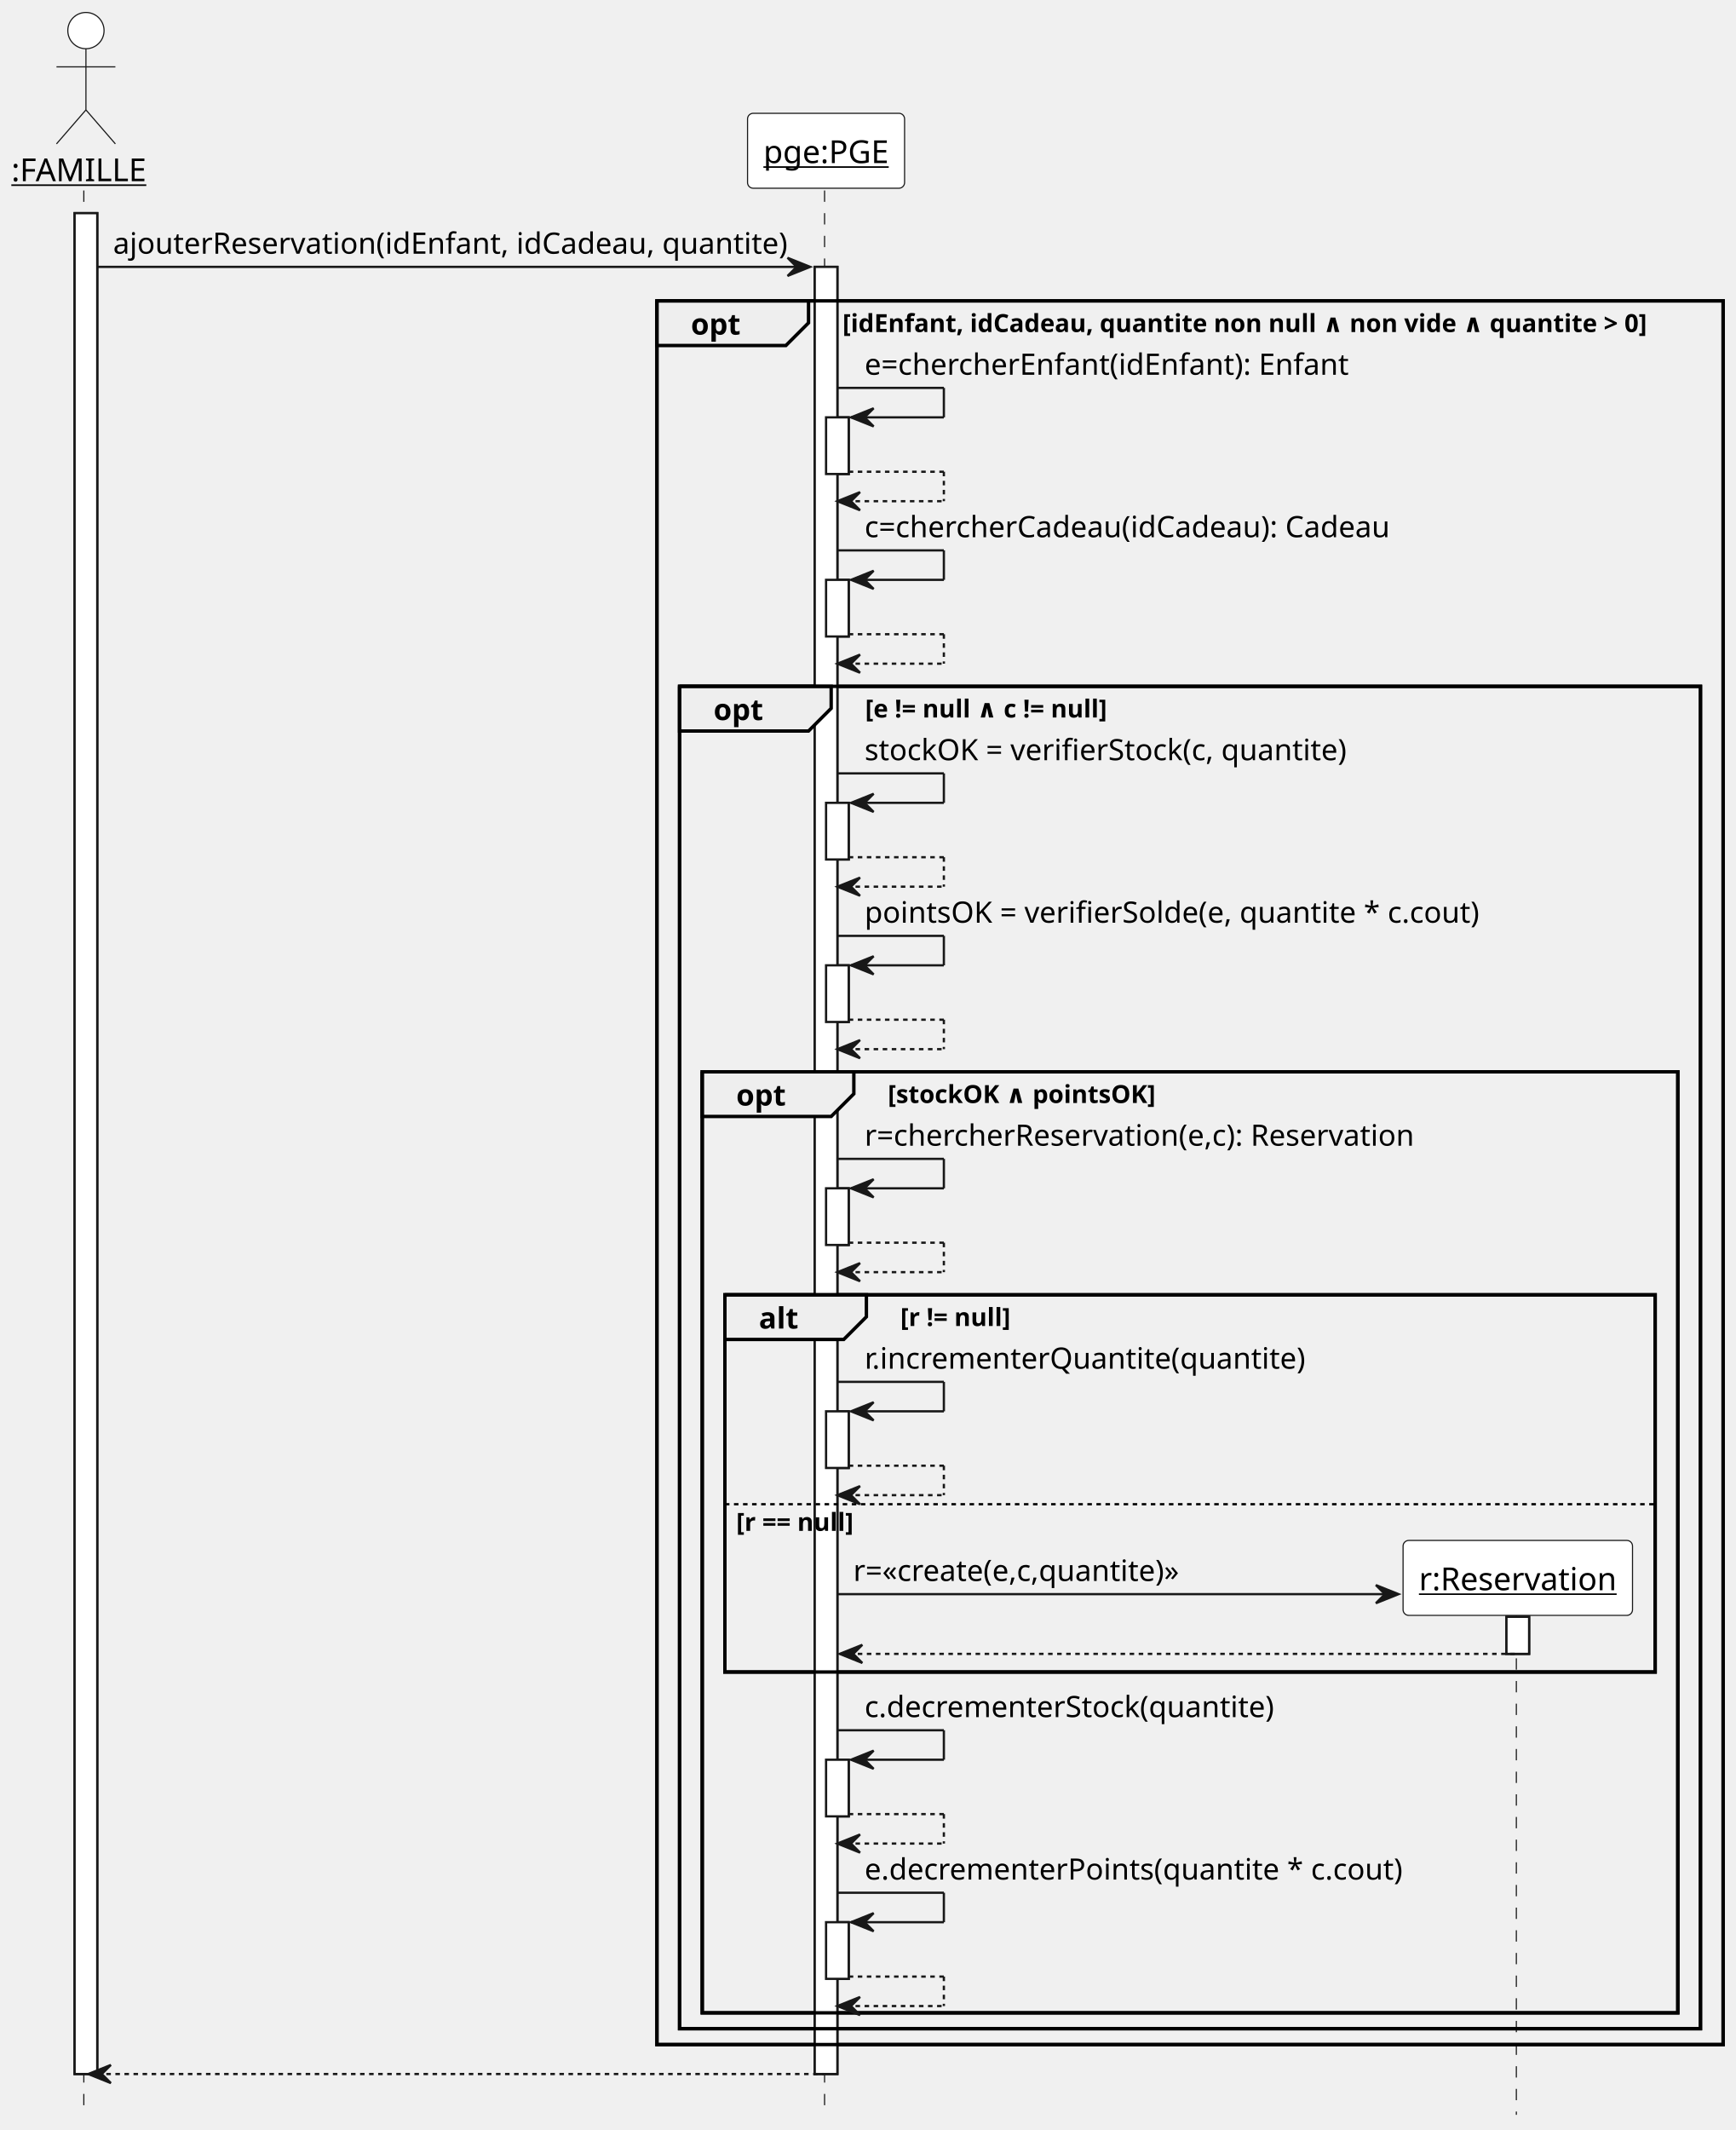
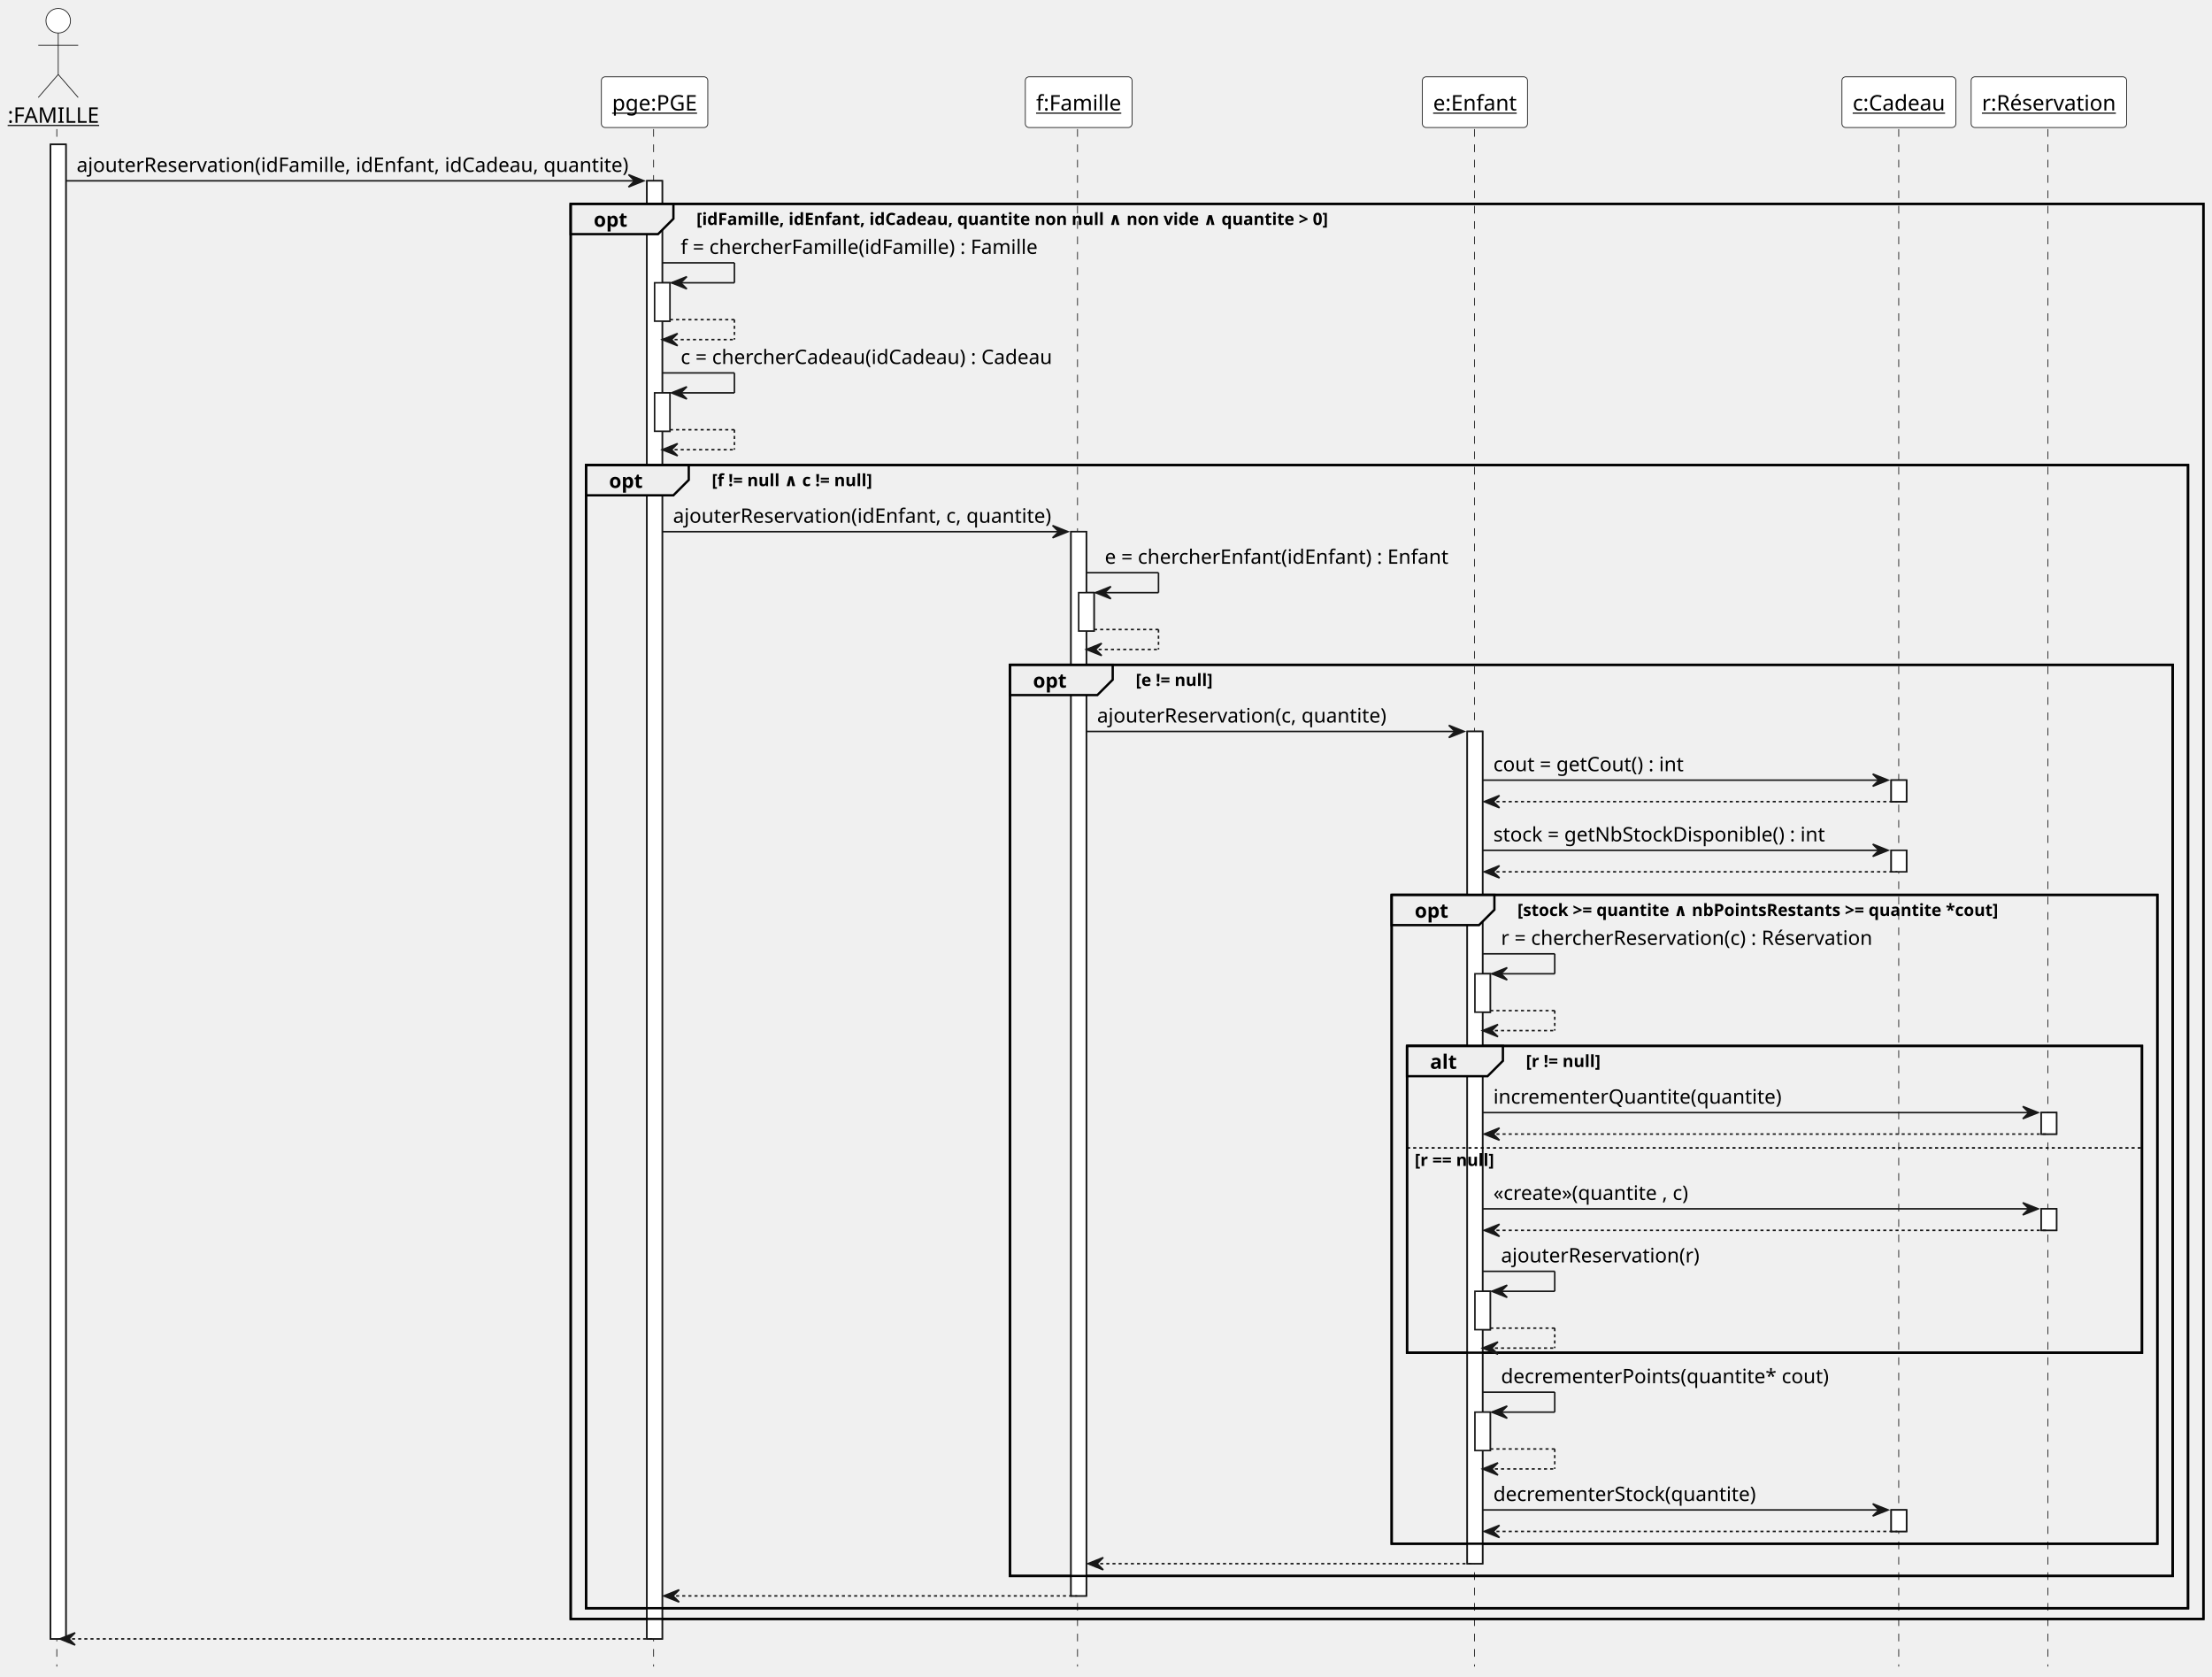
- <svg xmlns="http://www.w3.org/2000/svg" contentStyleType="text/css" data-diagram-type="SEQUENCE" height="940px" preserveAspectRatio="none" style="width:766px;height:940px;background:#FFFFFF;" version="1.1" viewBox="0 0 766 940" width="766px" zoomAndPan="magnify">
+ <svg xmlns="http://www.w3.org/2000/svg" contentStyleType="text/css" data-diagram-type="SEQUENCE" height="1092px" preserveAspectRatio="none" style="width:1441px;height:1092px;background:#FFFFFF;" version="1.1" viewBox="0 0 1441 1092" width="1441px" zoomAndPan="magnify">
  <defs />
  <g>
    <g>
-       <rect fill="#FFFFFF" height="821.228" style="stroke:#181818;stroke-width:1;" width="10" x="32.932" y="94.068" />
-     </g>
-     <g>
-       <rect fill="#FFFFFF" height="797.522" style="stroke:#181818;stroke-width:1;" width="10" x="359.632" y="117.774" />
-     </g>
-     <g>
-       <rect fill="#FFFFFF" height="25" style="stroke:#181818;stroke-width:1;" width="10" x="364.632" y="184.186" />
-     </g>
-     <g>
-       <rect fill="#FFFFFF" height="25" style="stroke:#181818;stroke-width:1;" width="10" x="364.632" y="255.892" />
-     </g>
-     <g>
-       <rect fill="#FFFFFF" height="25" style="stroke:#181818;stroke-width:1;" width="10" x="364.632" y="354.304" />
-     </g>
-     <g>
-       <rect fill="#FFFFFF" height="25" style="stroke:#181818;stroke-width:1;" width="10" x="364.632" y="426.01" />
-     </g>
-     <g>
-       <rect fill="#FFFFFF" height="25" style="stroke:#181818;stroke-width:1;" width="10" x="364.632" y="524.422" />
-     </g>
-     <g>
-       <rect fill="#FFFFFF" height="25" style="stroke:#181818;stroke-width:1;" width="10" x="364.632" y="622.834" />
-     </g>
-     <g>
-       <rect fill="#FFFFFF" height="25" style="stroke:#181818;stroke-width:1;" width="10" x="364.632" y="776.59" />
-     </g>
-     <g>
-       <rect fill="#FFFFFF" height="25" style="stroke:#181818;stroke-width:1;" width="10" x="364.632" y="848.296" />
-     </g>
-     <g>
-       <rect fill="#FFFFFF" height="16.362" style="stroke:#181818;stroke-width:1;" width="10" x="664.968" y="713.522" />
-     </g>
-     <rect fill="none" height="769.522" style="stroke:#000000;stroke-width:1.5;" width="470.631" x="289.975" y="132.774" />
-     <rect fill="none" height="592.404" style="stroke:#000000;stroke-width:1.5;" width="450.631" x="299.975" y="302.892" />
-     <rect fill="none" height="415.286" style="stroke:#000000;stroke-width:1.5;" width="430.631" x="309.975" y="473.01" />
-     <rect fill="none" height="166.462" style="stroke:#000000;stroke-width:1.5;" width="410.631" x="319.975" y="571.422" />
-     <g>
-       <rect fill="#000000" fill-opacity="0" height="849.228" width="8" x="33.932" y="84.068" />
-       <line style="stroke:#181818;stroke-width:0.5;stroke-dasharray:5,5;" x1="37" x2="37" y1="84.068" y2="933.296" />
-     </g>
-     <g>
-       <rect fill="#000000" fill-opacity="0" height="849.228" width="8" x="360.632" y="84.068" />
-       <line style="stroke:#181818;stroke-width:0.5;stroke-dasharray:5,5;" x1="363.975" x2="363.975" y1="84.068" y2="933.296" />
-     </g>
-     <g>
-       <rect fill="#000000" fill-opacity="0" height="221.446" width="8" x="665.968" y="711.85" />
-       <line style="stroke:#181818;stroke-width:0.5;stroke-dasharray:5,5;" x1="669.331" x2="669.331" y1="711.85" y2="933.296" />
+       <rect fill="#FFFFFF" height="973.396" style="stroke:#181818;stroke-width:1;" width="10" x="32.932" y="94.068" />
+     </g>
+     <g>
+       <rect fill="#FFFFFF" height="949.69" style="stroke:#181818;stroke-width:1;" width="10" x="421.434" y="117.774" />
+     </g>
+     <g>
+       <rect fill="#FFFFFF" height="25" style="stroke:#181818;stroke-width:1;" width="10" x="426.434" y="184.186" />
+     </g>
+     <g>
+       <rect fill="#FFFFFF" height="25" style="stroke:#181818;stroke-width:1;" width="10" x="426.434" y="255.892" />
+     </g>
+     <g>
+       <rect fill="#FFFFFF" height="693.16" style="stroke:#181818;stroke-width:1;" width="10" x="697.702" y="346.304" />
+     </g>
+     <g>
+       <rect fill="#FFFFFF" height="25" style="stroke:#181818;stroke-width:1;" width="10" x="702.702" y="386.01" />
+     </g>
+     <g>
+       <rect fill="#FFFFFF" height="542.042" style="stroke:#181818;stroke-width:1;" width="10" x="955.836" y="476.422" />
+     </g>
+     <g>
+       <rect fill="#FFFFFF" height="25" style="stroke:#181818;stroke-width:1;" width="10" x="960.836" y="634.246" />
+     </g>
+     <g>
+       <rect fill="#FFFFFF" height="25" style="stroke:#181818;stroke-width:1;" width="10" x="960.836" y="841.052" />
+     </g>
+     <g>
+       <rect fill="#FFFFFF" height="25" style="stroke:#181818;stroke-width:1;" width="10" x="960.836" y="919.758" />
+     </g>
+     <g>
+       <rect fill="#FFFFFF" height="14" style="stroke:#181818;stroke-width:1;" width="10" x="1232.013" y="508.128" />
+     </g>
+     <g>
+       <rect fill="#FFFFFF" height="14" style="stroke:#181818;stroke-width:1;" width="10" x="1232.013" y="553.834" />
+     </g>
+     <g>
+       <rect fill="#FFFFFF" height="14" style="stroke:#181818;stroke-width:1;" width="10" x="1232.013" y="983.464" />
+     </g>
+     <g>
+       <rect fill="#FFFFFF" height="14" style="stroke:#181818;stroke-width:1;" width="10" x="1329.744" y="724.658" />
+     </g>
+     <g>
+       <rect fill="#FFFFFF" height="14" style="stroke:#181818;stroke-width:1;" width="10" x="1329.744" y="787.346" />
+     </g>
+     <rect fill="none" height="921.69" style="stroke:#000000;stroke-width:1.5;" width="1063.604" x="371.777" y="132.774" />
+     <rect fill="none" height="744.572" style="stroke:#000000;stroke-width:1.5;" width="1043.604" x="381.777" y="302.892" />
+     <rect fill="none" height="593.454" style="stroke:#000000;stroke-width:1.5;" width="757.434" x="657.947" y="433.01" />
+     <rect fill="none" height="422.63" style="stroke:#000000;stroke-width:1.5;" width="498.776" x="906.606" y="582.834" />
+     <rect fill="none" height="199.806" style="stroke:#000000;stroke-width:1.5;" width="478.776" x="916.606" y="681.246" />
+     <g>
+       <rect fill="#000000" fill-opacity="0" height="1001.396" width="8" x="33.932" y="84.068" />
+       <line style="stroke:#181818;stroke-width:0.5;stroke-dasharray:5,5;" x1="37" x2="37" y1="84.068" y2="1085.464" />
+     </g>
+     <g>
+       <rect fill="#000000" fill-opacity="0" height="1001.396" width="8" x="422.434" y="84.068" />
+       <line style="stroke:#181818;stroke-width:0.5;stroke-dasharray:5,5;" x1="425.777" x2="425.777" y1="84.068" y2="1085.464" />
+     </g>
+     <g>
+       <rect fill="#000000" fill-opacity="0" height="1001.396" width="8" x="698.702" y="84.068" />
+       <line style="stroke:#181818;stroke-width:0.5;stroke-dasharray:5,5;" x1="701.947" x2="701.947" y1="84.068" y2="1085.464" />
+     </g>
+     <g>
+       <rect fill="#000000" fill-opacity="0" height="1001.396" width="8" x="956.836" y="84.068" />
+       <line style="stroke:#181818;stroke-width:0.5;stroke-dasharray:5,5;" x1="960.606" x2="960.606" y1="84.068" y2="1085.464" />
+     </g>
+     <g>
+       <rect fill="#000000" fill-opacity="0" height="1001.396" width="8" x="1233.013" y="84.068" />
+       <line style="stroke:#181818;stroke-width:0.5;stroke-dasharray:5,5;" x1="1236.92" x2="1236.92" y1="84.068" y2="1085.464" />
+     </g>
+     <g>
+       <rect fill="#000000" fill-opacity="0" height="1001.396" width="8" x="1330.744" y="84.068" />
+       <line style="stroke:#181818;stroke-width:0.5;stroke-dasharray:5,5;" x1="1334.106" x2="1334.106" y1="84.068" y2="1085.464" />
    </g>
    <g class="participant participant-head" data-participant="famille">
      <text fill="#000000" font-family="sans-serif" font-size="14" lengthAdjust="spacing" text-decoration="underline" textLength="59.864" x="5" y="79.966">:FAMILLE</text>
      <ellipse cx="37.932" cy="13.5" fill="#FFFFFF" rx="8" ry="8" style="stroke:#181818;stroke-width:0.5;" />
      <path d="M37.932,21.5 L37.932,48.5 M24.932,29.5 L50.932,29.5 M37.932,48.5 L24.932,63.5 M37.932,48.5 L50.932,63.5" fill="none" style="stroke:#181818;stroke-width:0.5;" />
    </g>
    <g class="participant participant-head" data-participant="pge">
-       <rect fill="#FFFFFF" height="33.068" rx="2.5" ry="2.5" style="stroke:#181818;stroke-width:0.5;" width="69.314" x="329.975" y="50" />
-       <text fill="#000000" font-family="sans-serif" font-size="14" lengthAdjust="spacing" text-decoration="underline" textLength="55.314" x="336.975" y="71.966">pge:PGE</text>
-     </g>
-     <g>
-       <rect fill="#FFFFFF" height="821.228" style="stroke:#181818;stroke-width:1;" width="10" x="32.932" y="94.068" />
-     </g>
-     <g>
-       <rect fill="#FFFFFF" height="797.522" style="stroke:#181818;stroke-width:1;" width="10" x="359.632" y="117.774" />
-     </g>
-     <g>
-       <rect fill="#FFFFFF" height="25" style="stroke:#181818;stroke-width:1;" width="10" x="364.632" y="184.186" />
-     </g>
-     <g>
-       <rect fill="#FFFFFF" height="25" style="stroke:#181818;stroke-width:1;" width="10" x="364.632" y="255.892" />
-     </g>
-     <g>
-       <rect fill="#FFFFFF" height="25" style="stroke:#181818;stroke-width:1;" width="10" x="364.632" y="354.304" />
-     </g>
-     <g>
-       <rect fill="#FFFFFF" height="25" style="stroke:#181818;stroke-width:1;" width="10" x="364.632" y="426.01" />
-     </g>
-     <g>
-       <rect fill="#FFFFFF" height="25" style="stroke:#181818;stroke-width:1;" width="10" x="364.632" y="524.422" />
-     </g>
-     <g>
-       <rect fill="#FFFFFF" height="25" style="stroke:#181818;stroke-width:1;" width="10" x="364.632" y="622.834" />
-     </g>
-     <g>
-       <rect fill="#FFFFFF" height="25" style="stroke:#181818;stroke-width:1;" width="10" x="364.632" y="776.59" />
-     </g>
-     <g>
-       <rect fill="#FFFFFF" height="25" style="stroke:#181818;stroke-width:1;" width="10" x="364.632" y="848.296" />
-     </g>
-     <g>
-       <rect fill="#FFFFFF" height="16.362" style="stroke:#181818;stroke-width:1;" width="10" x="664.968" y="713.522" />
+       <rect fill="#FFFFFF" height="33.068" rx="2.5" ry="2.5" style="stroke:#181818;stroke-width:0.5;" width="69.314" x="391.777" y="50" />
+       <text fill="#000000" font-family="sans-serif" font-size="14" lengthAdjust="spacing" text-decoration="underline" textLength="55.314" x="398.777" y="71.966">pge:PGE</text>
+     </g>
+     <g class="participant participant-head" data-participant="f">
+       <rect fill="#FFFFFF" height="33.068" rx="2.5" ry="2.5" style="stroke:#181818;stroke-width:0.5;" width="69.51" x="667.947" y="50" />
+       <text fill="#000000" font-family="sans-serif" font-size="14" lengthAdjust="spacing" text-decoration="underline" textLength="55.51" x="674.947" y="71.966">f:Famille</text>
+     </g>
+     <g class="participant participant-head" data-participant="e">
+       <rect fill="#FFFFFF" height="33.068" rx="2.5" ry="2.5" style="stroke:#181818;stroke-width:0.5;" width="68.46" x="926.606" y="50" />
+       <text fill="#000000" font-family="sans-serif" font-size="14" lengthAdjust="spacing" text-decoration="underline" textLength="54.46" x="933.606" y="71.966">e:Enfant</text>
+     </g>
+     <g class="participant participant-head" data-participant="c">
+       <rect fill="#FFFFFF" height="33.068" rx="2.5" ry="2.5" style="stroke:#181818;stroke-width:0.5;" width="74.186" x="1199.92" y="50" />
+       <text fill="#000000" font-family="sans-serif" font-size="14" lengthAdjust="spacing" text-decoration="underline" textLength="60.186" x="1206.92" y="71.966">c:Cadeau</text>
+     </g>
+     <g class="participant participant-head" data-participant="r">
+       <rect fill="#FFFFFF" height="33.068" rx="2.5" ry="2.5" style="stroke:#181818;stroke-width:0.5;" width="101.276" x="1284.106" y="50" />
+       <text fill="#000000" font-family="sans-serif" font-size="14" lengthAdjust="spacing" text-decoration="underline" textLength="87.276" x="1291.106" y="71.966">r:Réservation</text>
+     </g>
+     <g>
+       <rect fill="#FFFFFF" height="973.396" style="stroke:#181818;stroke-width:1;" width="10" x="32.932" y="94.068" />
+     </g>
+     <g>
+       <rect fill="#FFFFFF" height="949.69" style="stroke:#181818;stroke-width:1;" width="10" x="421.434" y="117.774" />
+     </g>
+     <g>
+       <rect fill="#FFFFFF" height="25" style="stroke:#181818;stroke-width:1;" width="10" x="426.434" y="184.186" />
+     </g>
+     <g>
+       <rect fill="#FFFFFF" height="25" style="stroke:#181818;stroke-width:1;" width="10" x="426.434" y="255.892" />
+     </g>
+     <g>
+       <rect fill="#FFFFFF" height="693.16" style="stroke:#181818;stroke-width:1;" width="10" x="697.702" y="346.304" />
+     </g>
+     <g>
+       <rect fill="#FFFFFF" height="25" style="stroke:#181818;stroke-width:1;" width="10" x="702.702" y="386.01" />
+     </g>
+     <g>
+       <rect fill="#FFFFFF" height="542.042" style="stroke:#181818;stroke-width:1;" width="10" x="955.836" y="476.422" />
+     </g>
+     <g>
+       <rect fill="#FFFFFF" height="25" style="stroke:#181818;stroke-width:1;" width="10" x="960.836" y="634.246" />
+     </g>
+     <g>
+       <rect fill="#FFFFFF" height="25" style="stroke:#181818;stroke-width:1;" width="10" x="960.836" y="841.052" />
+     </g>
+     <g>
+       <rect fill="#FFFFFF" height="25" style="stroke:#181818;stroke-width:1;" width="10" x="960.836" y="919.758" />
+     </g>
+     <g>
+       <rect fill="#FFFFFF" height="14" style="stroke:#181818;stroke-width:1;" width="10" x="1232.013" y="508.128" />
+     </g>
+     <g>
+       <rect fill="#FFFFFF" height="14" style="stroke:#181818;stroke-width:1;" width="10" x="1232.013" y="553.834" />
+     </g>
+     <g>
+       <rect fill="#FFFFFF" height="14" style="stroke:#181818;stroke-width:1;" width="10" x="1232.013" y="983.464" />
+     </g>
+     <g>
+       <rect fill="#FFFFFF" height="14" style="stroke:#181818;stroke-width:1;" width="10" x="1329.744" y="724.658" />
+     </g>
+     <g>
+       <rect fill="#FFFFFF" height="14" style="stroke:#181818;stroke-width:1;" width="10" x="1329.744" y="787.346" />
    </g>
    <g class="message" data-participant-1="famille" data-participant-2="pge">
-       <polygon fill="#181818" points="347.632,113.774,357.632,117.774,347.632,121.774,351.632,117.774" style="stroke:#181818;stroke-width:1;" />
-       <line style="stroke:#181818;stroke-width:1;" x1="42.932" x2="353.632" y1="117.774" y2="117.774" />
-       <text fill="#000000" font-family="sans-serif" font-size="13" lengthAdjust="spacing" textLength="297.7" x="49.932" y="111.965">ajouterReservation(idEnfant, idCadeau, quantite)</text>
-     </g>
-     <path d="M289.975,132.774 L356.893,132.774 L356.893,142.48 L346.893,152.48 L289.975,152.48 L289.975,132.774" fill="#EEEEEE" style="stroke:#000000;stroke-width:1.5;" />
-     <rect fill="none" height="769.522" style="stroke:#000000;stroke-width:1.5;" width="470.631" x="289.975" y="132.774" />
-     <text fill="#000000" font-family="sans-serif" font-size="13" font-weight="bold" lengthAdjust="spacing" textLength="21.918" x="304.975" y="147.671">opt</text>
-     <text fill="#000000" font-family="sans-serif" font-size="11" font-weight="bold" lengthAdjust="spacing" textLength="353.598" x="371.893" y="146.533">[idEnfant, idCadeau, quantite non null ∧ non vide ∧ quantite &gt; 0]</text>
+       <polygon fill="#181818" points="409.434,113.774,419.434,117.774,409.434,121.774,413.434,117.774" style="stroke:#181818;stroke-width:1;" />
+       <line style="stroke:#181818;stroke-width:1;" x1="42.932" x2="415.434" y1="117.774" y2="117.774" />
+       <text fill="#000000" font-family="sans-serif" font-size="13" lengthAdjust="spacing" textLength="359.502" x="49.932" y="111.965">ajouterReservation(idFamille, idEnfant, idCadeau, quantite)</text>
+     </g>
+     <path d="M371.777,132.774 L438.695,132.774 L438.695,142.48 L428.695,152.48 L371.777,152.48 L371.777,132.774" fill="#EEEEEE" style="stroke:#000000;stroke-width:1.5;" />
+     <rect fill="none" height="921.69" style="stroke:#000000;stroke-width:1.5;" width="1063.604" x="371.777" y="132.774" />
+     <text fill="#000000" font-family="sans-serif" font-size="13" font-weight="bold" lengthAdjust="spacing" textLength="21.918" x="386.777" y="147.671">opt</text>
+     <text fill="#000000" font-family="sans-serif" font-size="11" font-weight="bold" lengthAdjust="spacing" textLength="409.962" x="453.695" y="146.533">[idFamille, idEnfant, idCadeau, quantite non null ∧ non vide ∧ quantite &gt; 0]</text>
    <g class="message" data-participant-1="pge" data-participant-2="pge">
-       <line style="stroke:#181818;stroke-width:1;" x1="369.632" x2="416.632" y1="171.186" y2="171.186" />
-       <line style="stroke:#181818;stroke-width:1;" x1="416.632" x2="416.632" y1="171.186" y2="184.186" />
-       <line style="stroke:#181818;stroke-width:1;" x1="375.632" x2="416.632" y1="184.186" y2="184.186" />
-       <polygon fill="#181818" points="385.632,180.186,375.632,184.186,385.632,188.186,381.632,184.186" style="stroke:#181818;stroke-width:1;" />
-       <text fill="#000000" font-family="sans-serif" font-size="13" lengthAdjust="spacing" textLength="213.993" x="381.632" y="165.377">e=chercherEnfant(idEnfant): Enfant</text>
+       <line style="stroke:#181818;stroke-width:1;" x1="431.434" x2="478.434" y1="171.186" y2="171.186" />
+       <line style="stroke:#181818;stroke-width:1;" x1="478.434" x2="478.434" y1="171.186" y2="184.186" />
+       <line style="stroke:#181818;stroke-width:1;" x1="437.434" x2="478.434" y1="184.186" y2="184.186" />
+       <polygon fill="#181818" points="447.434,180.186,437.434,184.186,447.434,188.186,443.434,184.186" style="stroke:#181818;stroke-width:1;" />
+       <text fill="#000000" font-family="sans-serif" font-size="13" lengthAdjust="spacing" textLength="232.778" x="443.434" y="165.377">f = chercherFamille(idFamille) : Famille</text>
    </g>
    <g class="message" data-participant-1="pge" data-participant-2="pge">
-       <line style="stroke:#181818;stroke-width:1;stroke-dasharray:2,2;" x1="374.632" x2="416.632" y1="208.186" y2="208.186" />
-       <line style="stroke:#181818;stroke-width:1;stroke-dasharray:2,2;" x1="416.632" x2="416.632" y1="208.186" y2="221.186" />
-       <line style="stroke:#181818;stroke-width:1;stroke-dasharray:2,2;" x1="369.632" x2="416.632" y1="221.186" y2="221.186" />
-       <polygon fill="#181818" points="379.632,217.186,369.632,221.186,379.632,225.186,375.632,221.186" style="stroke:#181818;stroke-width:1;" />
+       <line style="stroke:#181818;stroke-width:1;stroke-dasharray:2,2;" x1="436.434" x2="478.434" y1="208.186" y2="208.186" />
+       <line style="stroke:#181818;stroke-width:1;stroke-dasharray:2,2;" x1="478.434" x2="478.434" y1="208.186" y2="221.186" />
+       <line style="stroke:#181818;stroke-width:1;stroke-dasharray:2,2;" x1="431.434" x2="478.434" y1="221.186" y2="221.186" />
+       <polygon fill="#181818" points="441.434,217.186,431.434,221.186,441.434,225.186,437.434,221.186" style="stroke:#181818;stroke-width:1;" />
    </g>
    <g class="message" data-participant-1="pge" data-participant-2="pge">
-       <line style="stroke:#181818;stroke-width:1;" x1="369.632" x2="416.632" y1="242.892" y2="242.892" />
-       <line style="stroke:#181818;stroke-width:1;" x1="416.632" x2="416.632" y1="242.892" y2="255.892" />
-       <line style="stroke:#181818;stroke-width:1;" x1="375.632" x2="416.632" y1="255.892" y2="255.892" />
-       <polygon fill="#181818" points="385.632,251.892,375.632,255.892,385.632,259.892,381.632,255.892" style="stroke:#181818;stroke-width:1;" />
-       <text fill="#000000" font-family="sans-serif" font-size="13" lengthAdjust="spacing" textLength="232.128" x="381.632" y="237.083">c=chercherCadeau(idCadeau): Cadeau</text>
+       <line style="stroke:#181818;stroke-width:1;" x1="431.434" x2="478.434" y1="242.892" y2="242.892" />
+       <line style="stroke:#181818;stroke-width:1;" x1="478.434" x2="478.434" y1="242.892" y2="255.892" />
+       <line style="stroke:#181818;stroke-width:1;" x1="437.434" x2="478.434" y1="255.892" y2="255.892" />
+       <polygon fill="#181818" points="447.434,251.892,437.434,255.892,447.434,259.892,443.434,255.892" style="stroke:#181818;stroke-width:1;" />
+       <text fill="#000000" font-family="sans-serif" font-size="13" lengthAdjust="spacing" textLength="242.268" x="443.434" y="237.083">c = chercherCadeau(idCadeau) : Cadeau</text>
    </g>
    <g class="message" data-participant-1="pge" data-participant-2="pge">
-       <line style="stroke:#181818;stroke-width:1;stroke-dasharray:2,2;" x1="374.632" x2="416.632" y1="279.892" y2="279.892" />
-       <line style="stroke:#181818;stroke-width:1;stroke-dasharray:2,2;" x1="416.632" x2="416.632" y1="279.892" y2="292.892" />
-       <line style="stroke:#181818;stroke-width:1;stroke-dasharray:2,2;" x1="369.632" x2="416.632" y1="292.892" y2="292.892" />
-       <polygon fill="#181818" points="379.632,288.892,369.632,292.892,379.632,296.892,375.632,292.892" style="stroke:#181818;stroke-width:1;" />
-     </g>
-     <path d="M299.975,302.892 L366.893,302.892 L366.893,312.598 L356.893,322.598 L299.975,322.598 L299.975,302.892" fill="#EEEEEE" style="stroke:#000000;stroke-width:1.5;" />
-     <rect fill="none" height="592.404" style="stroke:#000000;stroke-width:1.5;" width="450.631" x="299.975" y="302.892" />
-     <text fill="#000000" font-family="sans-serif" font-size="13" font-weight="bold" lengthAdjust="spacing" textLength="21.918" x="314.975" y="317.789">opt</text>
-     <text fill="#000000" font-family="sans-serif" font-size="11" font-weight="bold" lengthAdjust="spacing" textLength="105.998" x="381.893" y="316.651">[e != null ∧ c != null]</text>
-     <g class="message" data-participant-1="pge" data-participant-2="pge">
-       <line style="stroke:#181818;stroke-width:1;" x1="369.632" x2="416.632" y1="341.304" y2="341.304" />
-       <line style="stroke:#181818;stroke-width:1;" x1="416.632" x2="416.632" y1="341.304" y2="354.304" />
-       <line style="stroke:#181818;stroke-width:1;" x1="375.632" x2="416.632" y1="354.304" y2="354.304" />
-       <polygon fill="#181818" points="385.632,350.304,375.632,354.304,385.632,358.304,381.632,354.304" style="stroke:#181818;stroke-width:1;" />
-       <text fill="#000000" font-family="sans-serif" font-size="13" lengthAdjust="spacing" textLength="212.758" x="381.632" y="335.495">stockOK = verifierStock(c, quantite)</text>
-     </g>
-     <g class="message" data-participant-1="pge" data-participant-2="pge">
-       <line style="stroke:#181818;stroke-width:1;stroke-dasharray:2,2;" x1="374.632" x2="416.632" y1="378.304" y2="378.304" />
-       <line style="stroke:#181818;stroke-width:1;stroke-dasharray:2,2;" x1="416.632" x2="416.632" y1="378.304" y2="391.304" />
-       <line style="stroke:#181818;stroke-width:1;stroke-dasharray:2,2;" x1="369.632" x2="416.632" y1="391.304" y2="391.304" />
-       <polygon fill="#181818" points="379.632,387.304,369.632,391.304,379.632,395.304,375.632,391.304" style="stroke:#181818;stroke-width:1;" />
-     </g>
-     <g class="message" data-participant-1="pge" data-participant-2="pge">
-       <line style="stroke:#181818;stroke-width:1;" x1="369.632" x2="416.632" y1="413.01" y2="413.01" />
-       <line style="stroke:#181818;stroke-width:1;" x1="416.632" x2="416.632" y1="413.01" y2="426.01" />
-       <line style="stroke:#181818;stroke-width:1;" x1="375.632" x2="416.632" y1="426.01" y2="426.01" />
-       <polygon fill="#181818" points="385.632,422.01,375.632,426.01,385.632,430.01,381.632,426.01" style="stroke:#181818;stroke-width:1;" />
-       <text fill="#000000" font-family="sans-serif" font-size="13" lengthAdjust="spacing" textLength="271.336" x="381.632" y="407.201">pointsOK = verifierSolde(e, quantite * c.cout)</text>
-     </g>
-     <g class="message" data-participant-1="pge" data-participant-2="pge">
-       <line style="stroke:#181818;stroke-width:1;stroke-dasharray:2,2;" x1="374.632" x2="416.632" y1="450.01" y2="450.01" />
-       <line style="stroke:#181818;stroke-width:1;stroke-dasharray:2,2;" x1="416.632" x2="416.632" y1="450.01" y2="463.01" />
-       <line style="stroke:#181818;stroke-width:1;stroke-dasharray:2,2;" x1="369.632" x2="416.632" y1="463.01" y2="463.01" />
-       <polygon fill="#181818" points="379.632,459.01,369.632,463.01,379.632,467.01,375.632,463.01" style="stroke:#181818;stroke-width:1;" />
-     </g>
-     <path d="M309.975,473.01 L376.893,473.01 L376.893,482.716 L366.893,492.716 L309.975,492.716 L309.975,473.01" fill="#EEEEEE" style="stroke:#000000;stroke-width:1.5;" />
-     <rect fill="none" height="415.286" style="stroke:#000000;stroke-width:1.5;" width="430.631" x="309.975" y="473.01" />
-     <text fill="#000000" font-family="sans-serif" font-size="13" font-weight="bold" lengthAdjust="spacing" textLength="21.918" x="324.975" y="487.907">opt</text>
-     <text fill="#000000" font-family="sans-serif" font-size="11" font-weight="bold" lengthAdjust="spacing" textLength="117.438" x="391.893" y="486.769">[stockOK ∧ pointsOK]</text>
-     <g class="message" data-participant-1="pge" data-participant-2="pge">
-       <line style="stroke:#181818;stroke-width:1;" x1="369.632" x2="416.632" y1="511.422" y2="511.422" />
-       <line style="stroke:#181818;stroke-width:1;" x1="416.632" x2="416.632" y1="511.422" y2="524.422" />
-       <line style="stroke:#181818;stroke-width:1;" x1="375.632" x2="416.632" y1="524.422" y2="524.422" />
-       <polygon fill="#181818" points="385.632,520.422,375.632,524.422,385.632,528.422,381.632,524.422" style="stroke:#181818;stroke-width:1;" />
-       <text fill="#000000" font-family="sans-serif" font-size="13" lengthAdjust="spacing" textLength="242.853" x="381.632" y="505.613">r=chercherReservation(e,c): Reservation</text>
-     </g>
-     <g class="message" data-participant-1="pge" data-participant-2="pge">
-       <line style="stroke:#181818;stroke-width:1;stroke-dasharray:2,2;" x1="374.632" x2="416.632" y1="548.422" y2="548.422" />
-       <line style="stroke:#181818;stroke-width:1;stroke-dasharray:2,2;" x1="416.632" x2="416.632" y1="548.422" y2="561.422" />
-       <line style="stroke:#181818;stroke-width:1;stroke-dasharray:2,2;" x1="369.632" x2="416.632" y1="561.422" y2="561.422" />
-       <polygon fill="#181818" points="379.632,557.422,369.632,561.422,379.632,565.422,375.632,561.422" style="stroke:#181818;stroke-width:1;" />
-     </g>
-     <path d="M319.975,571.422 L382.434,571.422 L382.434,581.128 L372.434,591.128 L319.975,591.128 L319.975,571.422" fill="#EEEEEE" style="stroke:#000000;stroke-width:1.5;" />
-     <rect fill="none" height="166.462" style="stroke:#000000;stroke-width:1.5;" width="410.631" x="319.975" y="571.422" />
-     <text fill="#000000" font-family="sans-serif" font-size="13" font-weight="bold" lengthAdjust="spacing" textLength="17.459" x="334.975" y="586.319">alt</text>
-     <text fill="#000000" font-family="sans-serif" font-size="11" font-weight="bold" lengthAdjust="spacing" textLength="48.598" x="397.434" y="585.181">[r != null]</text>
-     <g class="message" data-participant-1="pge" data-participant-2="pge">
-       <line style="stroke:#181818;stroke-width:1;" x1="369.632" x2="416.632" y1="609.834" y2="609.834" />
-       <line style="stroke:#181818;stroke-width:1;" x1="416.632" x2="416.632" y1="609.834" y2="622.834" />
-       <line style="stroke:#181818;stroke-width:1;" x1="375.632" x2="416.632" y1="622.834" y2="622.834" />
-       <polygon fill="#181818" points="385.632,618.834,375.632,622.834,385.632,626.834,381.632,622.834" style="stroke:#181818;stroke-width:1;" />
-       <text fill="#000000" font-family="sans-serif" font-size="13" lengthAdjust="spacing" textLength="196.911" x="381.632" y="604.025">r.incrementerQuantite(quantite)</text>
-     </g>
-     <g class="message" data-participant-1="pge" data-participant-2="pge">
-       <line style="stroke:#181818;stroke-width:1;stroke-dasharray:2,2;" x1="374.632" x2="416.632" y1="646.834" y2="646.834" />
-       <line style="stroke:#181818;stroke-width:1;stroke-dasharray:2,2;" x1="416.632" x2="416.632" y1="646.834" y2="659.834" />
-       <line style="stroke:#181818;stroke-width:1;stroke-dasharray:2,2;" x1="369.632" x2="416.632" y1="659.834" y2="659.834" />
-       <polygon fill="#181818" points="379.632,655.834,369.632,659.834,379.632,663.834,375.632,659.834" style="stroke:#181818;stroke-width:1;" />
-     </g>
-     <line style="stroke:#000000;stroke-width:1;stroke-dasharray:2,2;" x1="319.975" x2="730.606" y1="663.834" y2="663.834" />
-     <text fill="#000000" font-family="sans-serif" font-size="11" font-weight="bold" lengthAdjust="spacing" textLength="51.744" x="324.975" y="675.593">[r == null]</text>
-     <g class="message" data-participant-1="pge" data-participant-2="r">
-       <polygon fill="#181818" points="607.331,699.522,617.331,703.522,607.331,707.522,611.331,703.522" style="stroke:#181818;stroke-width:1;" />
-       <line style="stroke:#181818;stroke-width:1;" x1="369.632" x2="613.331" y1="703.522" y2="703.522" />
-       <text fill="#000000" font-family="sans-serif" font-size="13" lengthAdjust="spacing" textLength="144.066" x="376.632" y="697.713">r=«create(e,c,quantite)»</text>
-     </g>
-     <rect fill="#FFFFFF" height="33.068" rx="2.5" ry="2.5" style="stroke:#181818;stroke-width:0.5;" width="101.276" x="619.331" y="679.816" />
-     <text fill="#000000" font-family="sans-serif" font-size="14" lengthAdjust="spacing" text-decoration="underline" textLength="87.276" x="626.331" y="701.782">r:Reservation</text>
-     <g class="message" data-participant-1="r" data-participant-2="pge">
-       <polygon fill="#181818" points="380.632,725.884,370.632,729.884,380.632,733.884,376.632,729.884" style="stroke:#181818;stroke-width:1;" />
-       <line style="stroke:#181818;stroke-width:1;stroke-dasharray:2,2;" x1="374.632" x2="668.968" y1="729.884" y2="729.884" />
-     </g>
-     <g class="message" data-participant-1="pge" data-participant-2="pge">
-       <line style="stroke:#181818;stroke-width:1;" x1="369.632" x2="416.632" y1="763.59" y2="763.59" />
-       <line style="stroke:#181818;stroke-width:1;" x1="416.632" x2="416.632" y1="763.59" y2="776.59" />
-       <line style="stroke:#181818;stroke-width:1;" x1="375.632" x2="416.632" y1="776.59" y2="776.59" />
-       <polygon fill="#181818" points="385.632,772.59,375.632,776.59,385.632,780.59,381.632,776.59" style="stroke:#181818;stroke-width:1;" />
-       <text fill="#000000" font-family="sans-serif" font-size="13" lengthAdjust="spacing" textLength="181.012" x="381.632" y="757.781">c.decrementerStock(quantite)</text>
-     </g>
-     <g class="message" data-participant-1="pge" data-participant-2="pge">
-       <line style="stroke:#181818;stroke-width:1;stroke-dasharray:2,2;" x1="374.632" x2="416.632" y1="800.59" y2="800.59" />
-       <line style="stroke:#181818;stroke-width:1;stroke-dasharray:2,2;" x1="416.632" x2="416.632" y1="800.59" y2="813.59" />
-       <line style="stroke:#181818;stroke-width:1;stroke-dasharray:2,2;" x1="369.632" x2="416.632" y1="813.59" y2="813.59" />
-       <polygon fill="#181818" points="379.632,809.59,369.632,813.59,379.632,817.59,375.632,813.59" style="stroke:#181818;stroke-width:1;" />
-     </g>
-     <g class="message" data-participant-1="pge" data-participant-2="pge">
-       <line style="stroke:#181818;stroke-width:1;" x1="369.632" x2="416.632" y1="835.296" y2="835.296" />
-       <line style="stroke:#181818;stroke-width:1;" x1="416.632" x2="416.632" y1="835.296" y2="848.296" />
-       <line style="stroke:#181818;stroke-width:1;" x1="375.632" x2="416.632" y1="848.296" y2="848.296" />
-       <polygon fill="#181818" points="385.632,844.296,375.632,848.296,385.632,852.296,381.632,848.296" style="stroke:#181818;stroke-width:1;" />
-       <text fill="#000000" font-family="sans-serif" font-size="13" lengthAdjust="spacing" textLength="237.744" x="381.632" y="829.487">e.decrementerPoints(quantite * c.cout)</text>
-     </g>
-     <g class="message" data-participant-1="pge" data-participant-2="pge">
-       <line style="stroke:#181818;stroke-width:1;stroke-dasharray:2,2;" x1="374.632" x2="416.632" y1="872.296" y2="872.296" />
-       <line style="stroke:#181818;stroke-width:1;stroke-dasharray:2,2;" x1="416.632" x2="416.632" y1="872.296" y2="885.296" />
-       <line style="stroke:#181818;stroke-width:1;stroke-dasharray:2,2;" x1="369.632" x2="416.632" y1="885.296" y2="885.296" />
-       <polygon fill="#181818" points="379.632,881.296,369.632,885.296,379.632,889.296,375.632,885.296" style="stroke:#181818;stroke-width:1;" />
+       <line style="stroke:#181818;stroke-width:1;stroke-dasharray:2,2;" x1="436.434" x2="478.434" y1="279.892" y2="279.892" />
+       <line style="stroke:#181818;stroke-width:1;stroke-dasharray:2,2;" x1="478.434" x2="478.434" y1="279.892" y2="292.892" />
+       <line style="stroke:#181818;stroke-width:1;stroke-dasharray:2,2;" x1="431.434" x2="478.434" y1="292.892" y2="292.892" />
+       <polygon fill="#181818" points="441.434,288.892,431.434,292.892,441.434,296.892,437.434,292.892" style="stroke:#181818;stroke-width:1;" />
+     </g>
+     <path d="M381.777,302.892 L448.695,302.892 L448.695,312.598 L438.695,322.598 L381.777,322.598 L381.777,302.892" fill="#EEEEEE" style="stroke:#000000;stroke-width:1.5;" />
+     <rect fill="none" height="744.572" style="stroke:#000000;stroke-width:1.5;" width="1043.604" x="381.777" y="302.892" />
+     <text fill="#000000" font-family="sans-serif" font-size="13" font-weight="bold" lengthAdjust="spacing" textLength="21.918" x="396.777" y="317.789">opt</text>
+     <text fill="#000000" font-family="sans-serif" font-size="11" font-weight="bold" lengthAdjust="spacing" textLength="103.754" x="463.695" y="316.651">[f != null ∧ c != null]</text>
+     <g class="message" data-participant-1="pge" data-participant-2="f">
+       <polygon fill="#181818" points="685.702,342.304,695.702,346.304,685.702,350.304,689.702,346.304" style="stroke:#181818;stroke-width:1;" />
+       <line style="stroke:#181818;stroke-width:1;" x1="431.434" x2="691.702" y1="346.304" y2="346.304" />
+       <text fill="#000000" font-family="sans-serif" font-size="13" lengthAdjust="spacing" textLength="246.428" x="438.434" y="340.495">ajouterReservation(idEnfant, c, quantite)</text>
+     </g>
+     <g class="message" data-participant-1="f" data-participant-2="f">
+       <line style="stroke:#181818;stroke-width:1;" x1="707.702" x2="754.702" y1="373.01" y2="373.01" />
+       <line style="stroke:#181818;stroke-width:1;" x1="754.702" x2="754.702" y1="373.01" y2="386.01" />
+       <line style="stroke:#181818;stroke-width:1;" x1="713.702" x2="754.702" y1="386.01" y2="386.01" />
+       <polygon fill="#181818" points="723.702,382.01,713.702,386.01,723.702,390.01,719.702,386.01" style="stroke:#181818;stroke-width:1;" />
+       <text fill="#000000" font-family="sans-serif" font-size="13" lengthAdjust="spacing" textLength="224.133" x="719.702" y="367.201">e = chercherEnfant(idEnfant) : Enfant</text>
+     </g>
+     <g class="message" data-participant-1="f" data-participant-2="f">
+       <line style="stroke:#181818;stroke-width:1;stroke-dasharray:2,2;" x1="712.702" x2="754.702" y1="410.01" y2="410.01" />
+       <line style="stroke:#181818;stroke-width:1;stroke-dasharray:2,2;" x1="754.702" x2="754.702" y1="410.01" y2="423.01" />
+       <line style="stroke:#181818;stroke-width:1;stroke-dasharray:2,2;" x1="707.702" x2="754.702" y1="423.01" y2="423.01" />
+       <polygon fill="#181818" points="717.702,419.01,707.702,423.01,717.702,427.01,713.702,423.01" style="stroke:#181818;stroke-width:1;" />
+     </g>
+     <path d="M657.947,433.01 L724.865,433.01 L724.865,442.716 L714.865,452.716 L657.947,452.716 L657.947,433.01" fill="#EEEEEE" style="stroke:#000000;stroke-width:1.5;" />
+     <rect fill="none" height="593.454" style="stroke:#000000;stroke-width:1.5;" width="757.434" x="657.947" y="433.01" />
+     <text fill="#000000" font-family="sans-serif" font-size="13" font-weight="bold" lengthAdjust="spacing" textLength="21.918" x="672.947" y="447.907">opt</text>
+     <text fill="#000000" font-family="sans-serif" font-size="11" font-weight="bold" lengthAdjust="spacing" textLength="50.105" x="739.865" y="446.769">[e != null]</text>
+     <g class="message" data-participant-1="f" data-participant-2="e">
+       <polygon fill="#181818" points="943.836,472.422,953.836,476.422,943.836,480.422,947.836,476.422" style="stroke:#181818;stroke-width:1;" />
+       <line style="stroke:#181818;stroke-width:1;" x1="707.702" x2="949.836" y1="476.422" y2="476.422" />
+       <text fill="#000000" font-family="sans-serif" font-size="13" lengthAdjust="spacing" textLength="188.461" x="714.702" y="470.613">ajouterReservation(c, quantite)</text>
+     </g>
+     <g class="message" data-participant-1="e" data-participant-2="c">
+       <polygon fill="#181818" points="1220.013,504.128,1230.013,508.128,1220.013,512.128,1224.013,508.128" style="stroke:#181818;stroke-width:1;" />
+       <line style="stroke:#181818;stroke-width:1;" x1="965.836" x2="1226.013" y1="508.128" y2="508.128" />
+       <text fill="#000000" font-family="sans-serif" font-size="13" lengthAdjust="spacing" textLength="123.981" x="972.836" y="502.319">cout = getCout() : int</text>
+     </g>
+     <g class="message" data-participant-1="c" data-participant-2="e">
+       <polygon fill="#181818" points="976.836,518.128,966.836,522.128,976.836,526.128,972.836,522.128" style="stroke:#181818;stroke-width:1;" />
+       <line style="stroke:#181818;stroke-width:1;stroke-dasharray:2,2;" x1="970.836" x2="1236.013" y1="522.128" y2="522.128" />
+     </g>
+     <g class="message" data-participant-1="e" data-participant-2="c">
+       <polygon fill="#181818" points="1220.013,549.834,1230.013,553.834,1220.013,557.834,1224.013,553.834" style="stroke:#181818;stroke-width:1;" />
+       <line style="stroke:#181818;stroke-width:1;" x1="965.836" x2="1226.013" y1="553.834" y2="553.834" />
+       <text fill="#000000" font-family="sans-serif" font-size="13" lengthAdjust="spacing" textLength="216.06" x="972.836" y="548.025">stock = getNbStockDisponible() : int</text>
+     </g>
+     <g class="message" data-participant-1="c" data-participant-2="e">
+       <polygon fill="#181818" points="976.836,563.834,966.836,567.834,976.836,571.834,972.836,567.834" style="stroke:#181818;stroke-width:1;" />
+       <line style="stroke:#181818;stroke-width:1;stroke-dasharray:2,2;" x1="970.836" x2="1236.013" y1="567.834" y2="567.834" />
+     </g>
+     <path d="M906.606,582.834 L973.524,582.834 L973.524,592.54 L963.524,602.54 L906.606,602.54 L906.606,582.834" fill="#EEEEEE" style="stroke:#000000;stroke-width:1.5;" />
+     <rect fill="none" height="422.63" style="stroke:#000000;stroke-width:1.5;" width="498.776" x="906.606" y="582.834" />
+     <text fill="#000000" font-family="sans-serif" font-size="13" font-weight="bold" lengthAdjust="spacing" textLength="21.918" x="921.606" y="597.731">opt</text>
+     <text fill="#000000" font-family="sans-serif" font-size="11" font-weight="bold" lengthAdjust="spacing" textLength="312.423" x="988.524" y="596.593">[stock &gt;= quantite ∧ nbPointsRestants &gt;= quantite *cout]</text>
+     <g class="message" data-participant-1="e" data-participant-2="e">
+       <line style="stroke:#181818;stroke-width:1;" x1="965.836" x2="1012.836" y1="621.246" y2="621.246" />
+       <line style="stroke:#181818;stroke-width:1;" x1="1012.836" x2="1012.836" y1="621.246" y2="634.246" />
+       <line style="stroke:#181818;stroke-width:1;" x1="971.836" x2="1012.836" y1="634.246" y2="634.246" />
+       <polygon fill="#181818" points="981.836,630.246,971.836,634.246,981.836,638.246,977.836,634.246" style="stroke:#181818;stroke-width:1;" />
+       <text fill="#000000" font-family="sans-serif" font-size="13" lengthAdjust="spacing" textLength="242.177" x="977.836" y="615.437">r = chercherReservation(c) : Réservation</text>
+     </g>
+     <g class="message" data-participant-1="e" data-participant-2="e">
+       <line style="stroke:#181818;stroke-width:1;stroke-dasharray:2,2;" x1="970.836" x2="1012.836" y1="658.246" y2="658.246" />
+       <line style="stroke:#181818;stroke-width:1;stroke-dasharray:2,2;" x1="1012.836" x2="1012.836" y1="658.246" y2="671.246" />
+       <line style="stroke:#181818;stroke-width:1;stroke-dasharray:2,2;" x1="965.836" x2="1012.836" y1="671.246" y2="671.246" />
+       <polygon fill="#181818" points="975.836,667.246,965.836,671.246,975.836,675.246,971.836,671.246" style="stroke:#181818;stroke-width:1;" />
+     </g>
+     <path d="M916.606,681.246 L979.065,681.246 L979.065,690.952 L969.065,700.952 L916.606,700.952 L916.606,681.246" fill="#EEEEEE" style="stroke:#000000;stroke-width:1.5;" />
+     <rect fill="none" height="199.806" style="stroke:#000000;stroke-width:1.5;" width="478.776" x="916.606" y="681.246" />
+     <text fill="#000000" font-family="sans-serif" font-size="13" font-weight="bold" lengthAdjust="spacing" textLength="17.459" x="931.606" y="696.143">alt</text>
+     <text fill="#000000" font-family="sans-serif" font-size="11" font-weight="bold" lengthAdjust="spacing" textLength="48.598" x="994.065" y="695.005">[r != null]</text>
+     <g class="message" data-participant-1="e" data-participant-2="r">
+       <polygon fill="#181818" points="1317.744,720.658,1327.744,724.658,1317.744,728.658,1321.744,724.658" style="stroke:#181818;stroke-width:1;" />
+       <line style="stroke:#181818;stroke-width:1;" x1="965.836" x2="1323.744" y1="724.658" y2="724.658" />
+       <text fill="#000000" font-family="sans-serif" font-size="13" lengthAdjust="spacing" textLength="188.058" x="972.836" y="718.849">incrementerQuantite(quantite)</text>
+     </g>
+     <g class="message" data-participant-1="r" data-participant-2="e">
+       <polygon fill="#181818" points="976.836,734.658,966.836,738.658,976.836,742.658,972.836,738.658" style="stroke:#181818;stroke-width:1;" />
+       <line style="stroke:#181818;stroke-width:1;stroke-dasharray:2,2;" x1="970.836" x2="1333.744" y1="738.658" y2="738.658" />
+     </g>
+     <line style="stroke:#000000;stroke-width:1;stroke-dasharray:2,2;" x1="916.606" x2="1395.381" y1="747.658" y2="747.658" />
+     <text fill="#000000" font-family="sans-serif" font-size="11" font-weight="bold" lengthAdjust="spacing" textLength="51.744" x="921.606" y="759.417">[r == null]</text>
+     <g class="message" data-participant-1="e" data-participant-2="r">
+       <polygon fill="#181818" points="1317.744,783.346,1327.744,787.346,1317.744,791.346,1321.744,787.346" style="stroke:#181818;stroke-width:1;" />
+       <line style="stroke:#181818;stroke-width:1;" x1="965.836" x2="1323.744" y1="787.346" y2="787.346" />
+       <text fill="#000000" font-family="sans-serif" font-size="13" lengthAdjust="spacing" textLength="127.205" x="972.836" y="781.537">«create»(quantite , c)</text>
+     </g>
+     <g class="message" data-participant-1="r" data-participant-2="e">
+       <polygon fill="#181818" points="976.836,797.346,966.836,801.346,976.836,805.346,972.836,801.346" style="stroke:#181818;stroke-width:1;" />
+       <line style="stroke:#181818;stroke-width:1;stroke-dasharray:2,2;" x1="970.836" x2="1333.744" y1="801.346" y2="801.346" />
+     </g>
+     <g class="message" data-participant-1="e" data-participant-2="e">
+       <line style="stroke:#181818;stroke-width:1;" x1="965.836" x2="1012.836" y1="828.052" y2="828.052" />
+       <line style="stroke:#181818;stroke-width:1;" x1="1012.836" x2="1012.836" y1="828.052" y2="841.052" />
+       <line style="stroke:#181818;stroke-width:1;" x1="971.836" x2="1012.836" y1="841.052" y2="841.052" />
+       <polygon fill="#181818" points="981.836,837.052,971.836,841.052,981.836,845.052,977.836,841.052" style="stroke:#181818;stroke-width:1;" />
+       <text fill="#000000" font-family="sans-serif" font-size="13" lengthAdjust="spacing" textLength="129.298" x="977.836" y="822.243">ajouterReservation(r)</text>
+     </g>
+     <g class="message" data-participant-1="e" data-participant-2="e">
+       <line style="stroke:#181818;stroke-width:1;stroke-dasharray:2,2;" x1="970.836" x2="1012.836" y1="865.052" y2="865.052" />
+       <line style="stroke:#181818;stroke-width:1;stroke-dasharray:2,2;" x1="1012.836" x2="1012.836" y1="865.052" y2="878.052" />
+       <line style="stroke:#181818;stroke-width:1;stroke-dasharray:2,2;" x1="965.836" x2="1012.836" y1="878.052" y2="878.052" />
+       <polygon fill="#181818" points="975.836,874.052,965.836,878.052,975.836,882.052,971.836,878.052" style="stroke:#181818;stroke-width:1;" />
+     </g>
+     <g class="message" data-participant-1="e" data-participant-2="e">
+       <line style="stroke:#181818;stroke-width:1;" x1="965.836" x2="1012.836" y1="906.758" y2="906.758" />
+       <line style="stroke:#181818;stroke-width:1;" x1="1012.836" x2="1012.836" y1="906.758" y2="919.758" />
+       <line style="stroke:#181818;stroke-width:1;" x1="971.836" x2="1012.836" y1="919.758" y2="919.758" />
+       <polygon fill="#181818" points="981.836,915.758,971.836,919.758,981.836,923.758,977.836,919.758" style="stroke:#181818;stroke-width:1;" />
+       <text fill="#000000" font-family="sans-serif" font-size="13" lengthAdjust="spacing" textLength="213.824" x="977.836" y="900.949">decrementerPoints(quantite* cout)</text>
+     </g>
+     <g class="message" data-participant-1="e" data-participant-2="e">
+       <line style="stroke:#181818;stroke-width:1;stroke-dasharray:2,2;" x1="970.836" x2="1012.836" y1="943.758" y2="943.758" />
+       <line style="stroke:#181818;stroke-width:1;stroke-dasharray:2,2;" x1="1012.836" x2="1012.836" y1="943.758" y2="956.758" />
+       <line style="stroke:#181818;stroke-width:1;stroke-dasharray:2,2;" x1="965.836" x2="1012.836" y1="956.758" y2="956.758" />
+       <polygon fill="#181818" points="975.836,952.758,965.836,956.758,975.836,960.758,971.836,956.758" style="stroke:#181818;stroke-width:1;" />
+     </g>
+     <g class="message" data-participant-1="e" data-participant-2="c">
+       <polygon fill="#181818" points="1220.013,979.464,1230.013,983.464,1220.013,987.464,1224.013,983.464" style="stroke:#181818;stroke-width:1;" />
+       <line style="stroke:#181818;stroke-width:1;" x1="965.836" x2="1226.013" y1="983.464" y2="983.464" />
+       <text fill="#000000" font-family="sans-serif" font-size="13" lengthAdjust="spacing" textLength="171.288" x="972.836" y="977.655">decrementerStock(quantite)</text>
+     </g>
+     <g class="message" data-participant-1="c" data-participant-2="e">
+       <polygon fill="#181818" points="976.836,993.464,966.836,997.464,976.836,1001.464,972.836,997.464" style="stroke:#181818;stroke-width:1;" />
+       <line style="stroke:#181818;stroke-width:1;stroke-dasharray:2,2;" x1="970.836" x2="1236.013" y1="997.464" y2="997.464" />
+     </g>
+     <g class="message" data-participant-1="e" data-participant-2="f">
+       <polygon fill="#181818" points="718.702,1014.464,708.702,1018.464,718.702,1022.464,714.702,1018.464" style="stroke:#181818;stroke-width:1;" />
+       <line style="stroke:#181818;stroke-width:1;stroke-dasharray:2,2;" x1="712.702" x2="959.836" y1="1018.464" y2="1018.464" />
+     </g>
+     <g class="message" data-participant-1="f" data-participant-2="pge">
+       <polygon fill="#181818" points="442.434,1035.464,432.434,1039.464,442.434,1043.464,438.434,1039.464" style="stroke:#181818;stroke-width:1;" />
+       <line style="stroke:#181818;stroke-width:1;stroke-dasharray:2,2;" x1="436.434" x2="701.702" y1="1039.464" y2="1039.464" />
    </g>
    <g class="message" data-participant-1="pge" data-participant-2="famille">
-       <polygon fill="#181818" points="48.932,911.296,38.932,915.296,48.932,919.296,44.932,915.296" style="stroke:#181818;stroke-width:1;" />
-       <line style="stroke:#181818;stroke-width:1;stroke-dasharray:2,2;" x1="42.932" x2="363.632" y1="915.296" y2="915.296" />
+       <polygon fill="#181818" points="48.932,1063.464,38.932,1067.464,48.932,1071.464,44.932,1067.464" style="stroke:#181818;stroke-width:1;" />
+       <line style="stroke:#181818;stroke-width:1;stroke-dasharray:2,2;" x1="42.932" x2="425.434" y1="1067.464" y2="1067.464" />
    </g>
  </g>
</svg>
